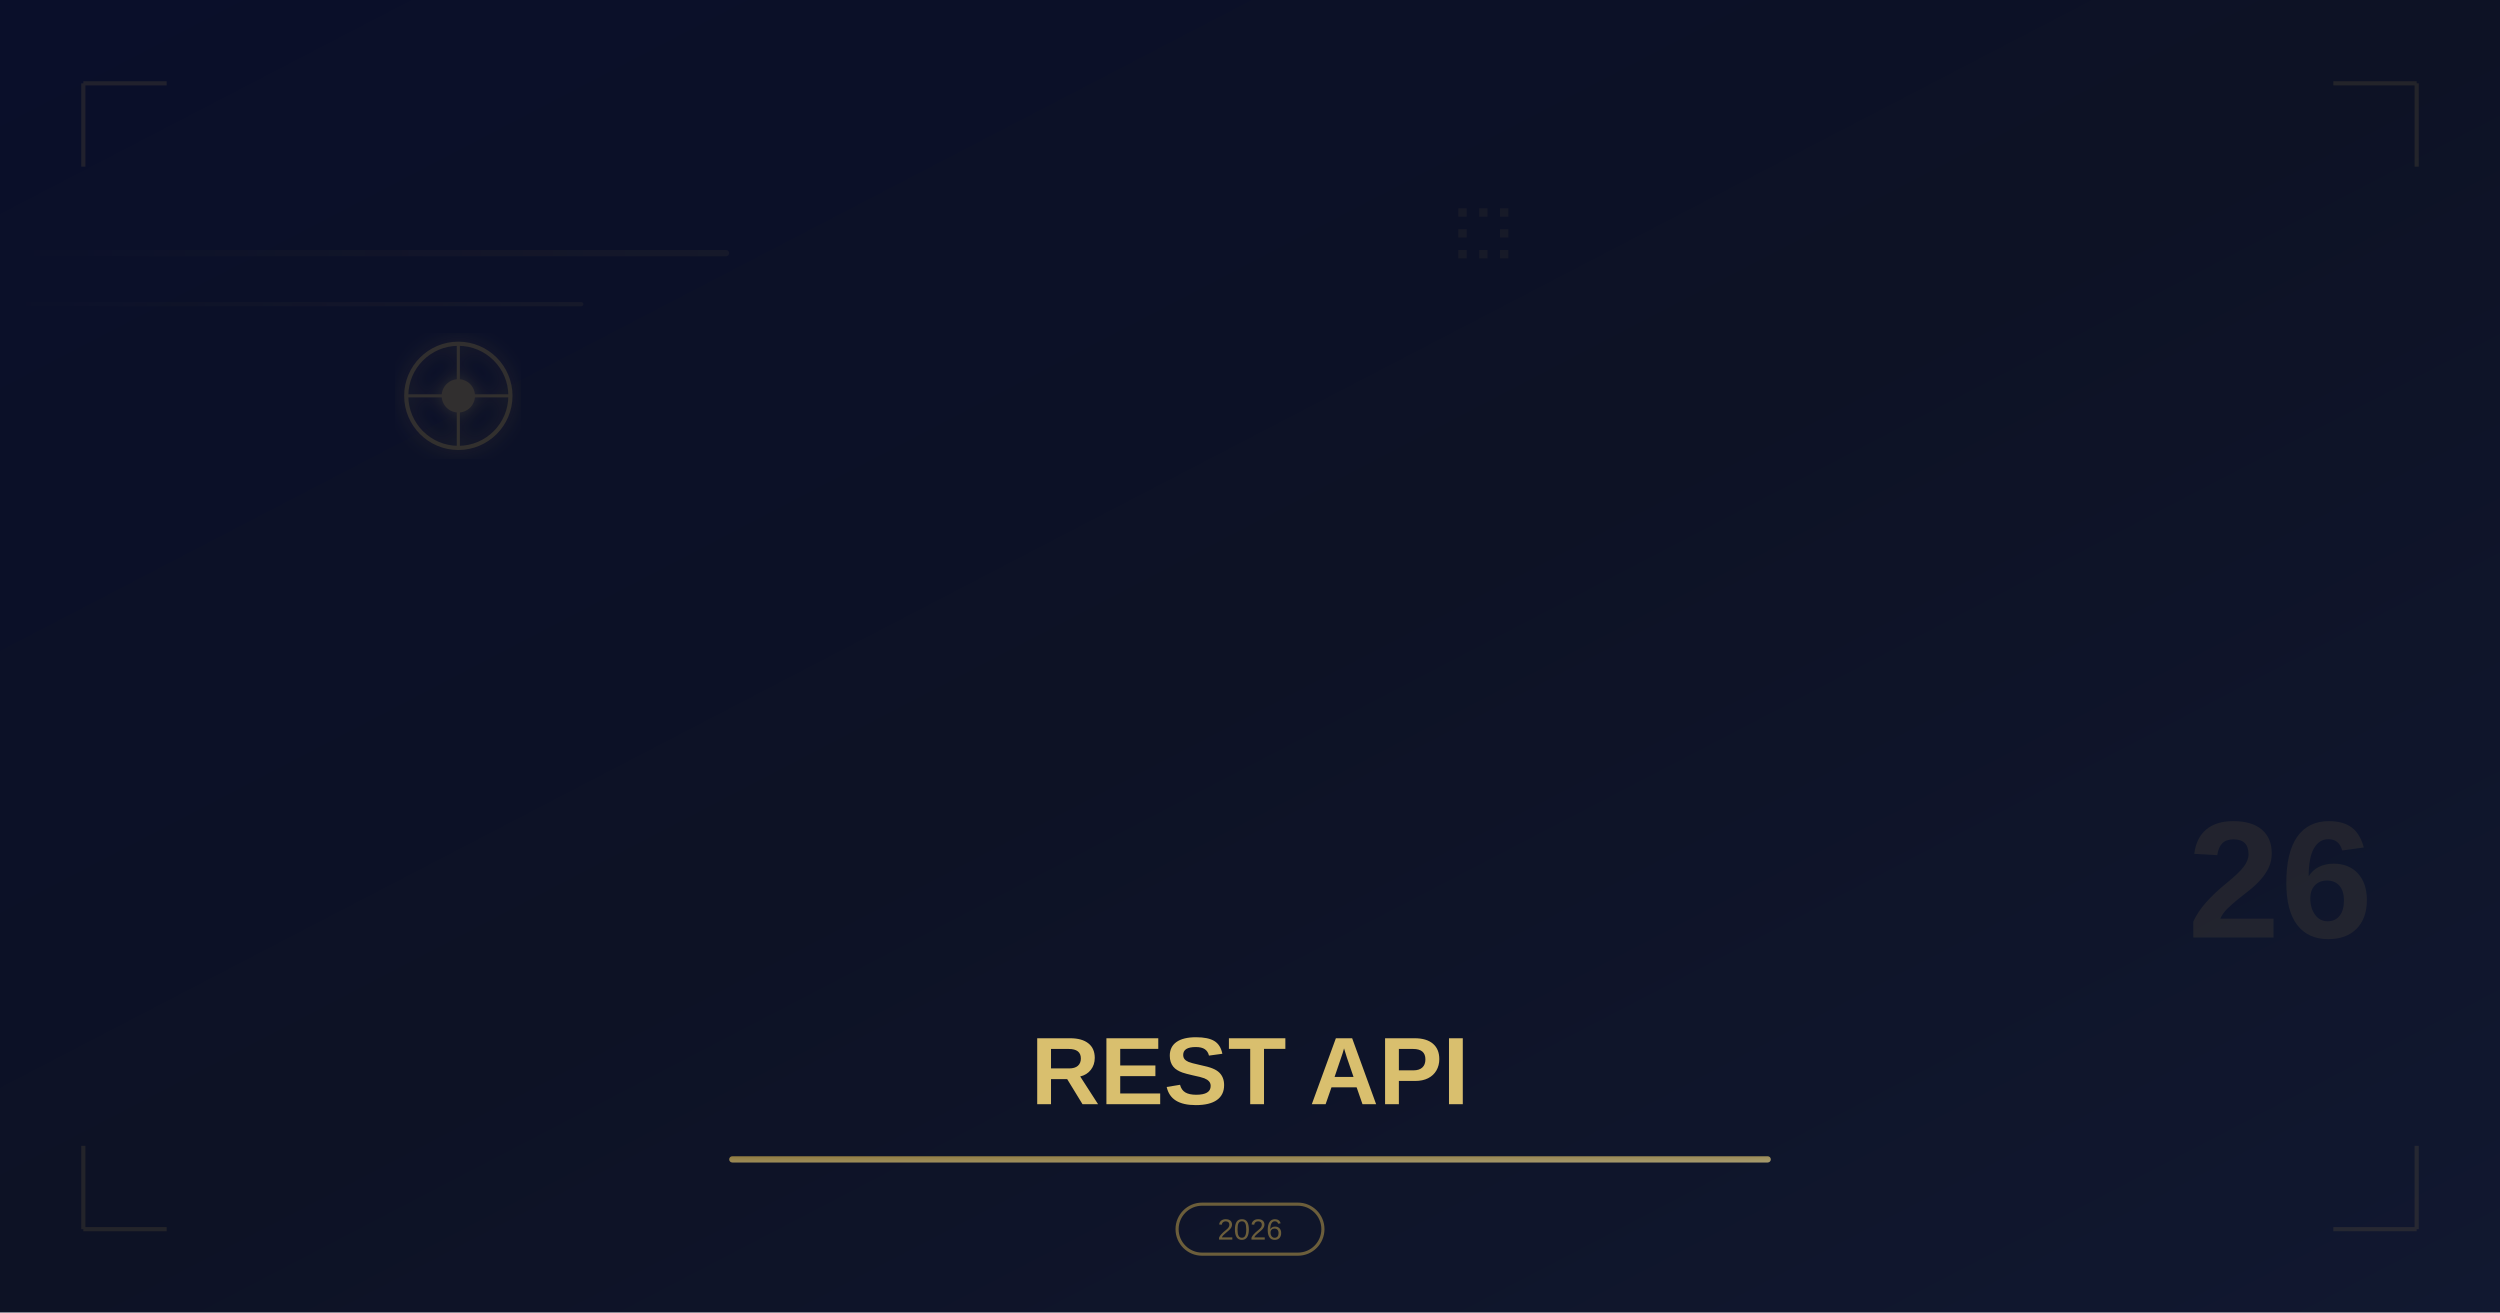
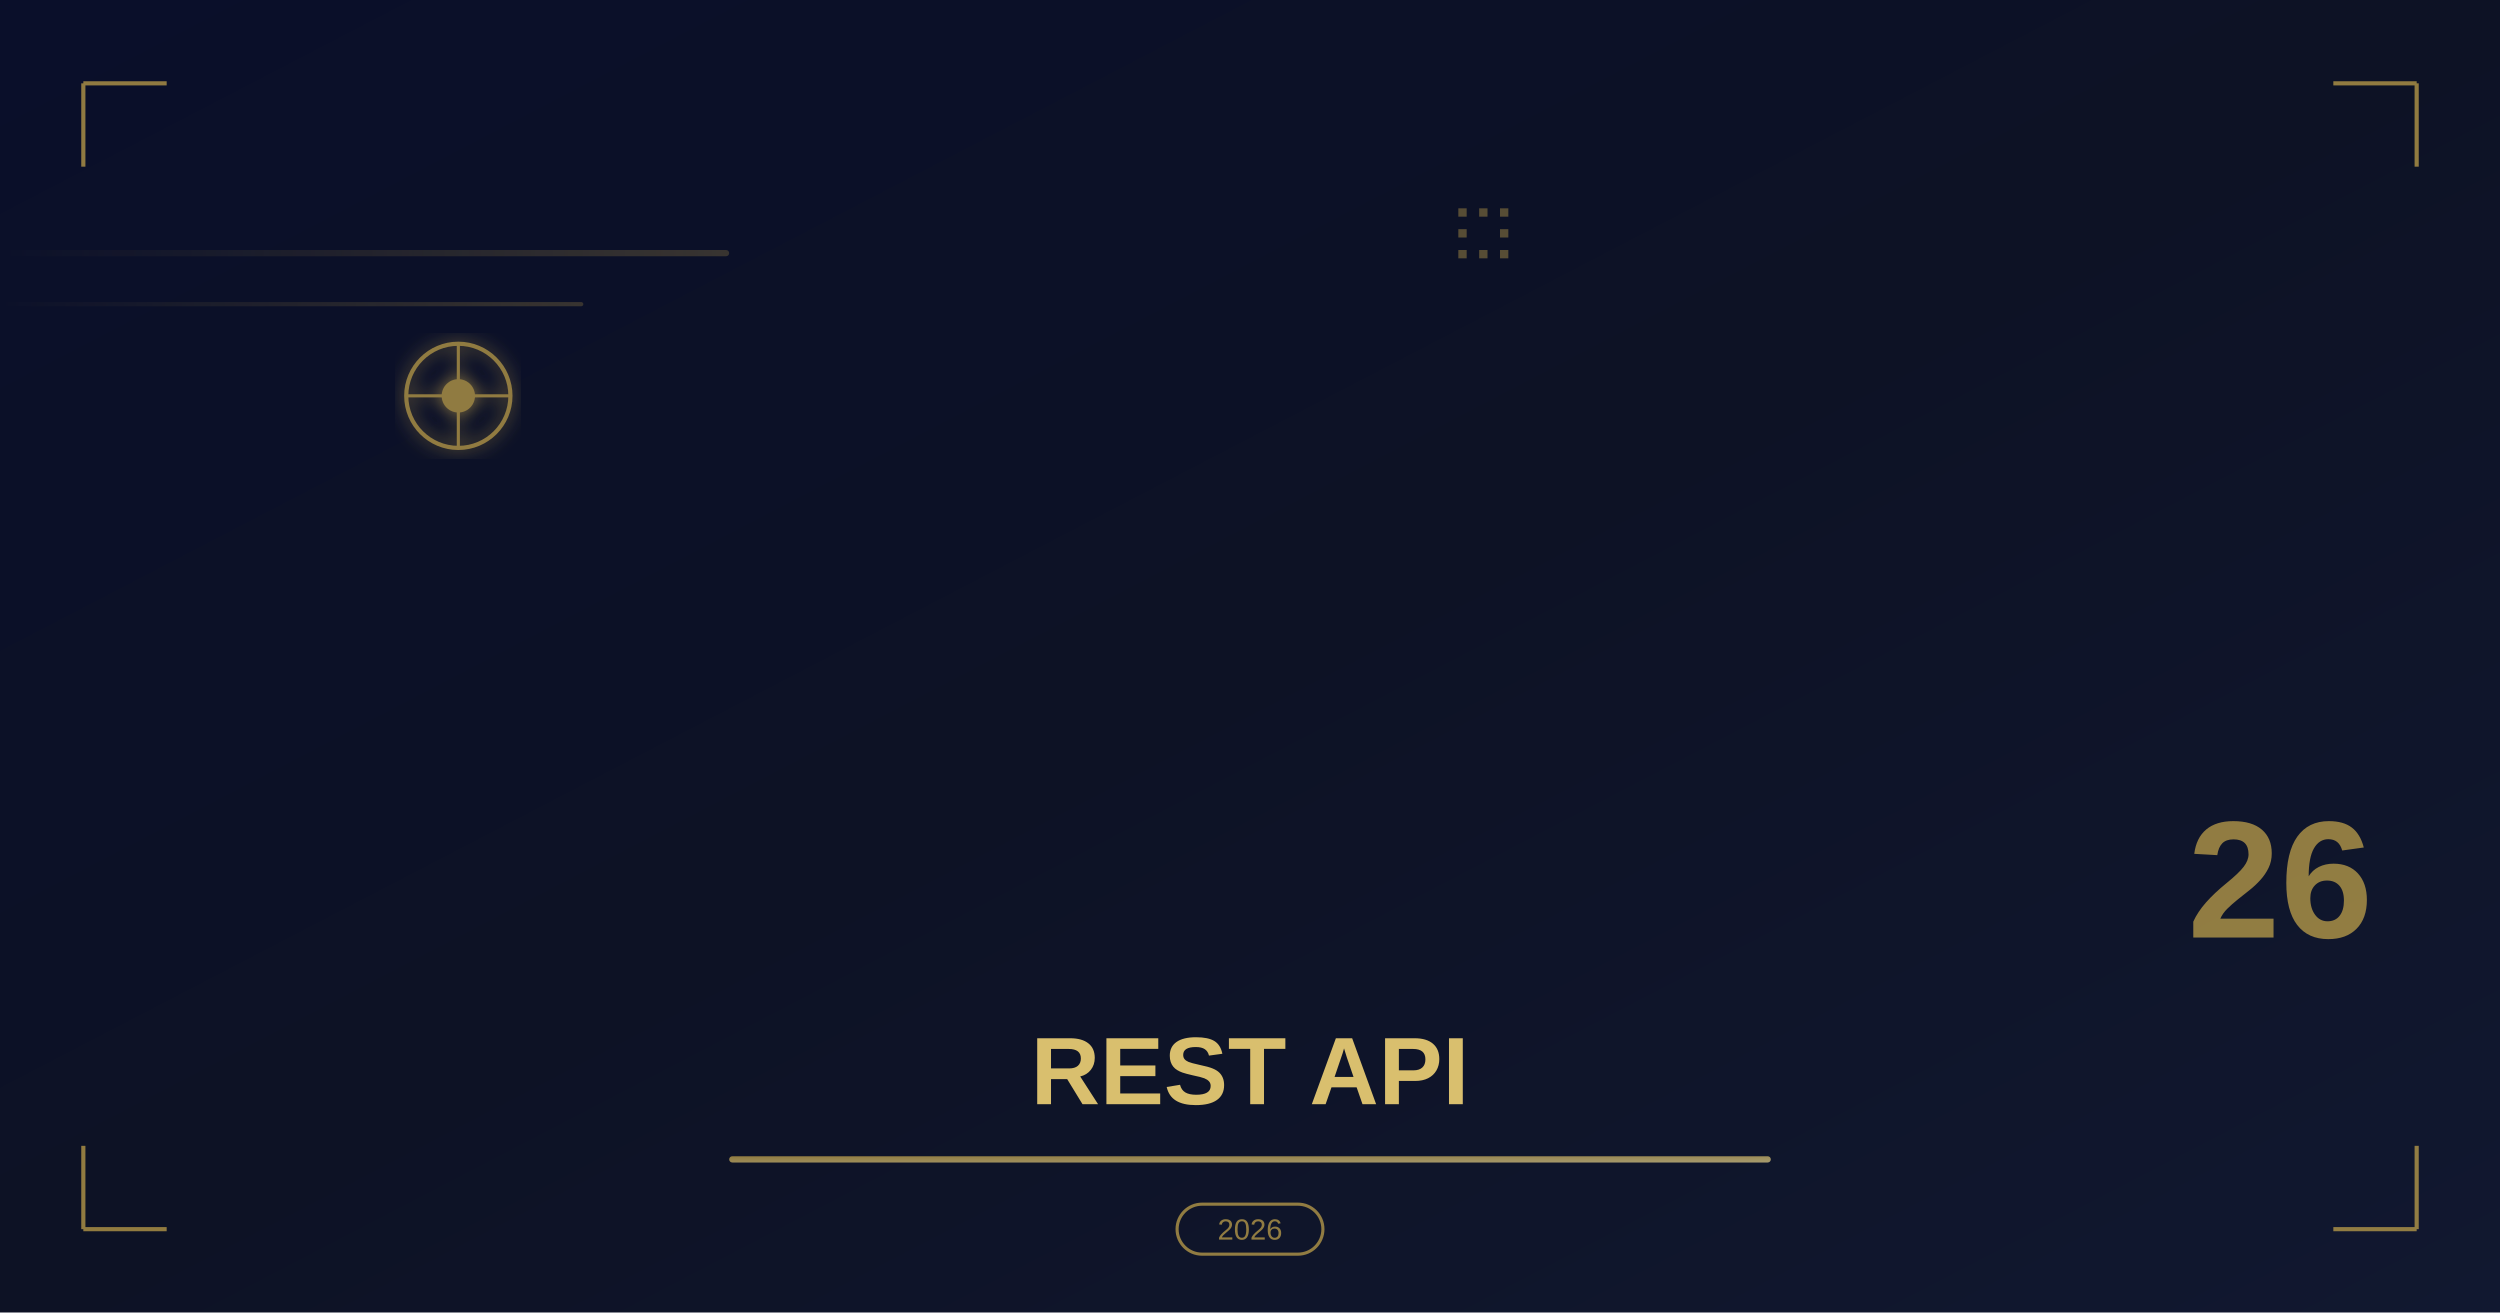
<svg xmlns="http://www.w3.org/2000/svg" viewBox="0 0 1200 630" width="1200" height="630">
  <defs>
    <linearGradient id="goldGrad" x1="0%" y1="0%" x2="100%" y2="100%">
      <stop offset="0%" stop-color="#c9a84c" />
      <stop offset="100%" stop-color="#e8d48b" />
    </linearGradient>
    <linearGradient id="speedGrad" x1="0%" y1="0%" x2="100%" y2="0%">
      <stop offset="0%" stop-color="#c9a84c" stop-opacity="0" />
      <stop offset="100%" stop-color="#c9a84c" stop-opacity="0.6" />
    </linearGradient>
    <linearGradient id="bgGrad" x1="0%" y1="0%" x2="100%" y2="100%">
      <stop offset="0%" stop-color="#0a0f2a" />
      <stop offset="50%" stop-color="#0d1225" />
      <stop offset="100%" stop-color="#111830" />
    </linearGradient>
    <filter id="glow">
      <feGaussianBlur stdDeviation="4" result="blur" />
      <feMerge>
        <feMergeNode in="blur" />
        <feMergeNode in="SourceGraphic" />
      </feMerge>
    </filter>
  </defs>
  <rect width="1200" height="630" fill="url(#bgGrad)" />
-   <g transform="translate(180, 150)" opacity="0.2" filter="url(#glow)">
+   <g transform="translate(180, 150)" opacity="0.7" filter="url(#glow)">
    <circle cx="40" cy="40" r="25" fill="none" stroke="#c9a84c" stroke-width="2" />
    <circle cx="40" cy="40" r="8" fill="#c9a84c" />
    <line x1="40" y1="15" x2="40" y2="65" stroke="#c9a84c" stroke-width="1.5" />
    <line x1="15" y1="40" x2="65" y2="40" stroke="#c9a84c" stroke-width="1.5" />
  </g>
-   <g opacity="0.1">
+   <g opacity="0.4">
    <rect x="0" y="120" width="350" height="3" rx="1.5" fill="url(#speedGrad)" />
    <rect x="0" y="145" width="280" height="2" rx="1" fill="url(#speedGrad)" />
  </g>
-   <g transform="translate(1050, 450)" opacity="0.1">
+   <g transform="translate(1050, 450)" opacity="0.7">
    <text x="0" y="0" font-family="Arial, sans-serif" font-size="80" fill="#c9a84c" font-weight="bold">26</text>
  </g>
-   <g fill="#c9a84c" opacity="0.06">
+   <g fill="#c9a84c" opacity="0.4">
    <rect x="700" y="100" width="4" height="4" />
    <rect x="710" y="100" width="4" height="4" />
    <rect x="720" y="100" width="4" height="4" />
    <rect x="700" y="110" width="4" height="4" />
    <rect x="720" y="110" width="4" height="4" />
    <rect x="700" y="120" width="4" height="4" />
    <rect x="710" y="120" width="4" height="4" />
    <rect x="720" y="120" width="4" height="4" />
  </g>
-   <g opacity="0.12" fill="none" stroke="#c9a84c" stroke-width="2">
+   <g opacity="0.7" fill="none" stroke="#c9a84c" stroke-width="2">
    <path d="M40,40 L40,80 M40,40 L80,40" />
    <path d="M1160,40 L1160,80 M1160,40 L1120,40" />
    <path d="M40,590 L40,550 M40,590 L80,590" />
    <path d="M1160,590 L1160,550 M1160,590 L1120,590" />
  </g>
  <text x="600" y="530" font-family="Arial, Helvetica, sans-serif" font-size="46" fill="#D9BF6E" text-anchor="middle" font-weight="bold">REST API</text>
  <rect x="350" y="555" width="500" height="3" rx="1.5" fill="url(#goldGrad)" opacity="0.7" />
-   <g transform="translate(600, 590)" opacity="0.5">
+   <g transform="translate(600, 590)" opacity="0.7">
    <rect x="-35" y="-12" width="70" height="24" rx="12" fill="none" stroke="#c9a84c" stroke-width="1.5" />
    <text x="0" y="5" font-family="Arial, sans-serif" font-size="14" fill="#c9a84c" text-anchor="middle">2026</text>
  </g>
</svg>
